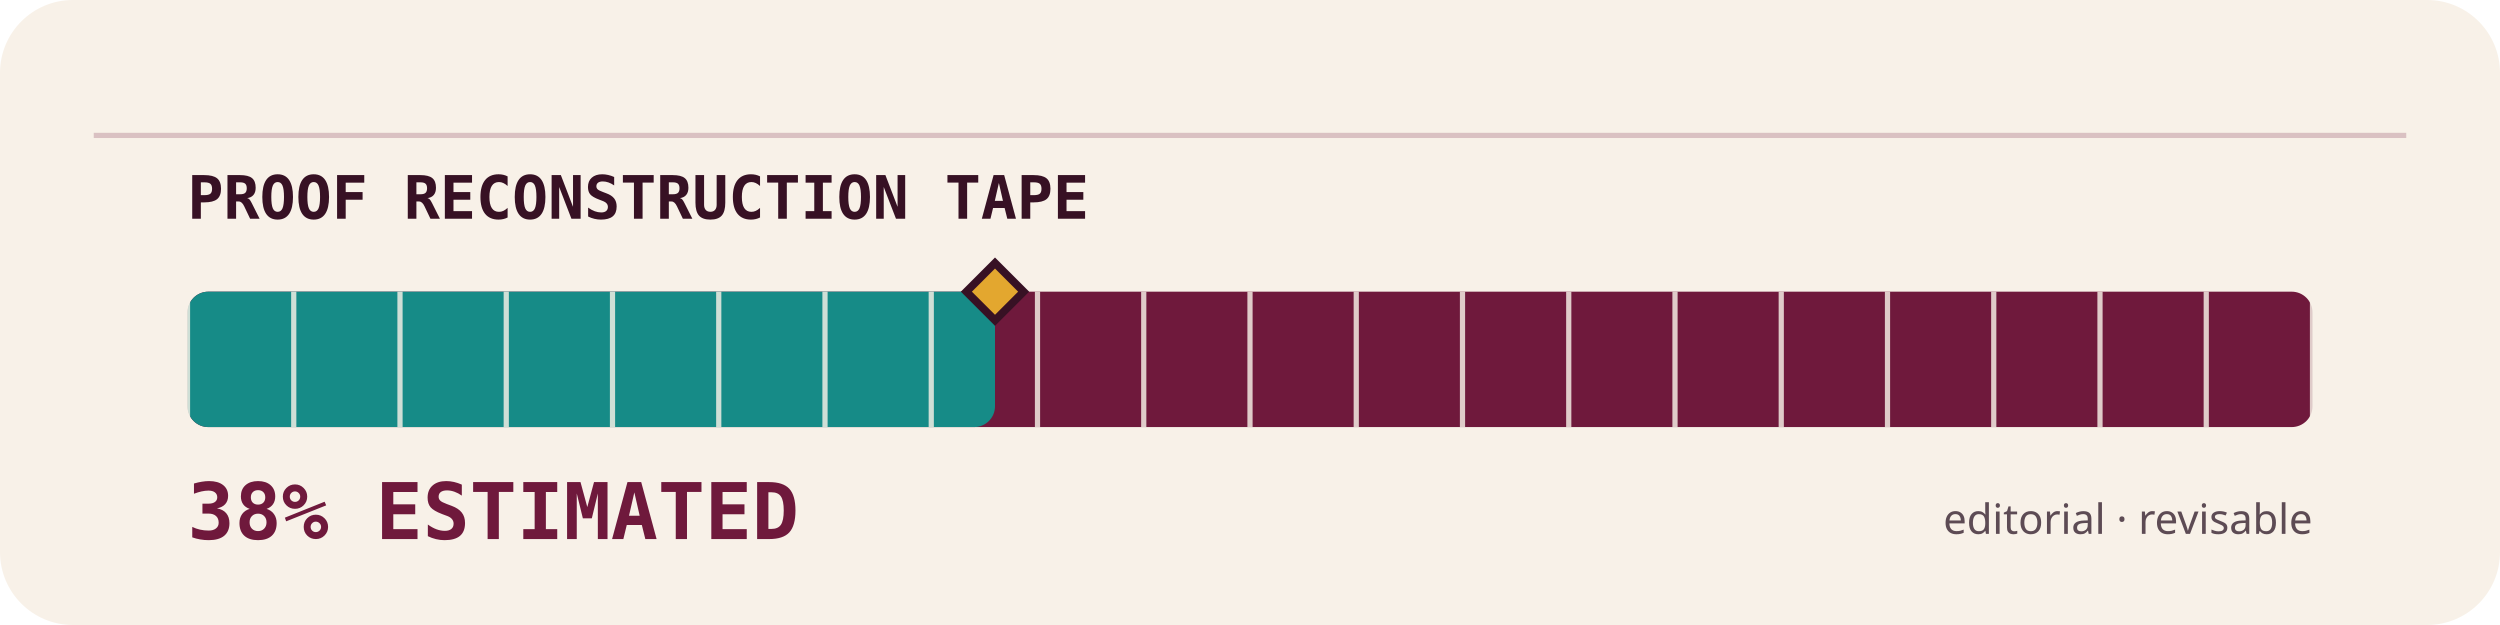
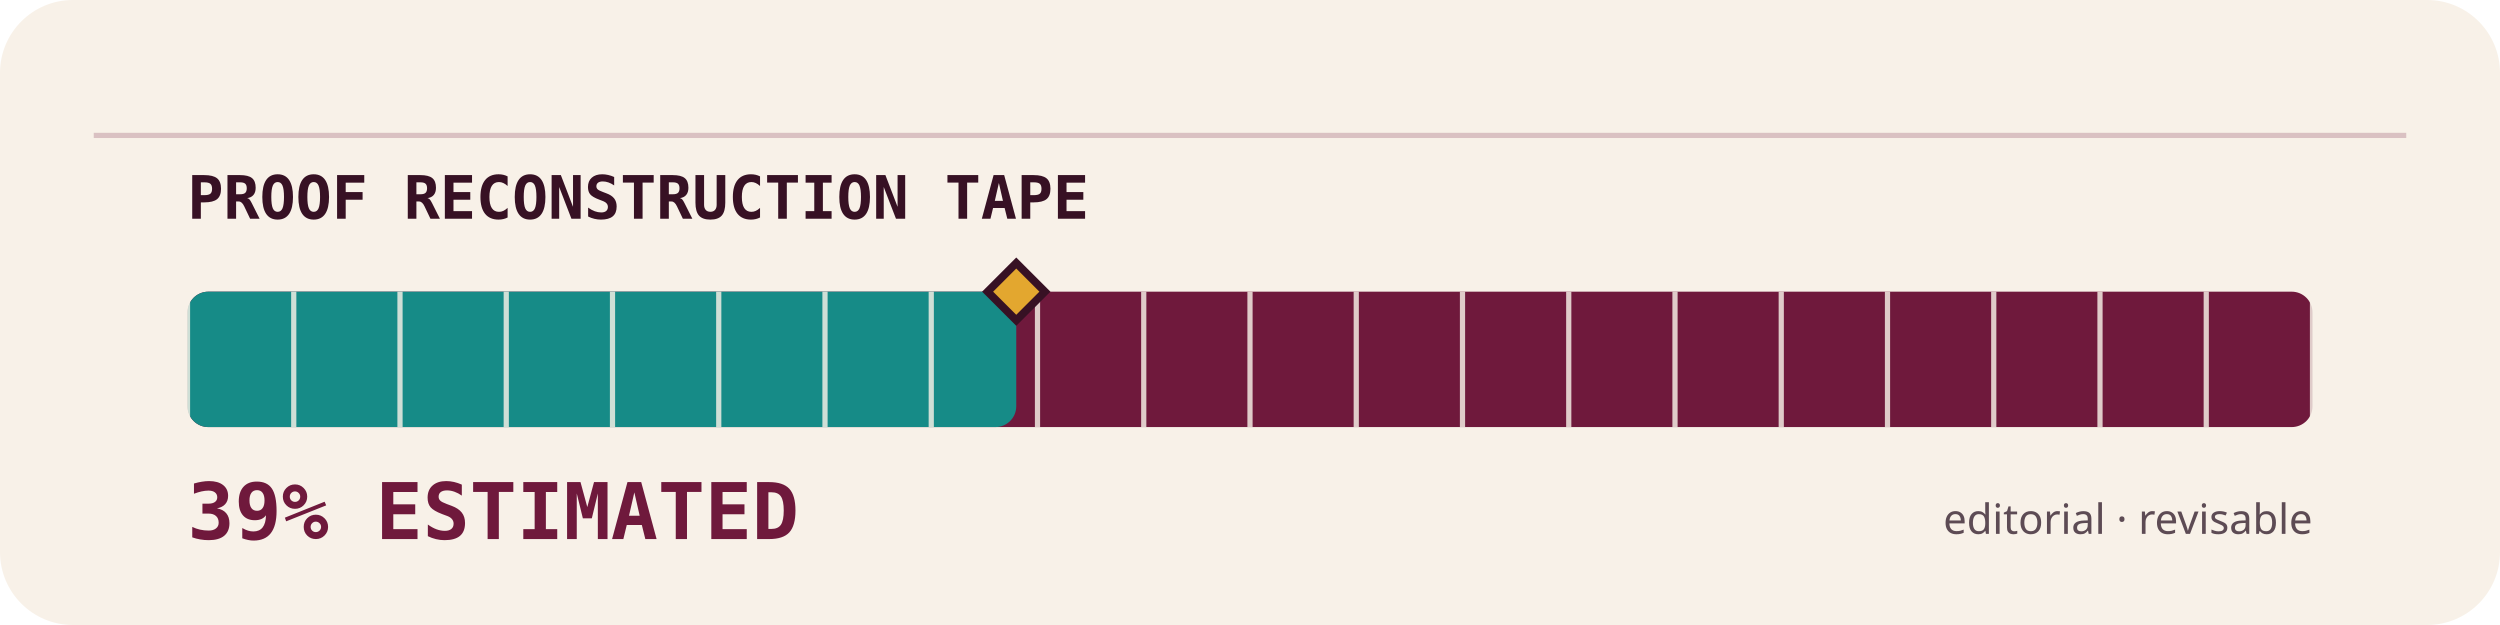
<svg xmlns="http://www.w3.org/2000/svg" viewBox="0 0 960 240" width="960" height="240" role="img" aria-labelledby="proof-progress-title proof-progress-desc">
  <rect width="960" height="240" rx="28" fill="#f8f1e8" />
  <path d="M36 52h888" stroke="#6f193c" stroke-width="2" opacity="0.22" />
  <text x="72" y="84" fill="#371124" font-family="ui-monospace, SFMono-Regular, Menlo, Consolas, monospace" font-size="23" font-weight="700">PROOF RECONSTRUCTION TAPE</text>
  <rect x="72" y="112" width="816" height="52" rx="8" fill="#6f193c" />
-   <rect x="72" y="112" width="310.08" height="52" rx="8" fill="#168b87" />
+   <rect x="72" y="112" width="318.24" height="52" rx="8" fill="#168b87" />
  <path d="M72 112v52" stroke="#f8f1e8" stroke-width="2" opacity="0.82" />
  <path d="M112.8 112v52" stroke="#f8f1e8" stroke-width="2" opacity="0.82" />
  <path d="M153.6 112v52" stroke="#f8f1e8" stroke-width="2" opacity="0.82" />
  <path d="M194.4 112v52" stroke="#f8f1e8" stroke-width="2" opacity="0.82" />
  <path d="M235.2 112v52" stroke="#f8f1e8" stroke-width="2" opacity="0.82" />
  <path d="M276 112v52" stroke="#f8f1e8" stroke-width="2" opacity="0.82" />
  <path d="M316.8 112v52" stroke="#f8f1e8" stroke-width="2" opacity="0.82" />
  <path d="M357.6 112v52" stroke="#f8f1e8" stroke-width="2" opacity="0.82" />
  <path d="M398.4 112v52" stroke="#f8f1e8" stroke-width="2" opacity="0.82" />
  <path d="M439.2 112v52" stroke="#f8f1e8" stroke-width="2" opacity="0.82" />
  <path d="M480 112v52" stroke="#f8f1e8" stroke-width="2" opacity="0.82" />
  <path d="M520.8 112v52" stroke="#f8f1e8" stroke-width="2" opacity="0.82" />
  <path d="M561.6 112v52" stroke="#f8f1e8" stroke-width="2" opacity="0.82" />
  <path d="M602.4 112v52" stroke="#f8f1e8" stroke-width="2" opacity="0.82" />
  <path d="M643.2 112v52" stroke="#f8f1e8" stroke-width="2" opacity="0.82" />
  <path d="M684 112v52" stroke="#f8f1e8" stroke-width="2" opacity="0.82" />
  <path d="M724.8 112v52" stroke="#f8f1e8" stroke-width="2" opacity="0.82" />
  <path d="M765.6 112v52" stroke="#f8f1e8" stroke-width="2" opacity="0.82" />
  <path d="M806.4 112v52" stroke="#f8f1e8" stroke-width="2" opacity="0.82" />
  <path d="M847.2 112v52" stroke="#f8f1e8" stroke-width="2" opacity="0.82" />
  <path d="M888 112v52" stroke="#f8f1e8" stroke-width="2" opacity="0.82" />
-   <path d="M382.08 101l11 11-11 11-11-11z" fill="#e3a72f" stroke="#371124" stroke-width="3" />
-   <text x="72" y="207" fill="#6f193c" font-family="ui-monospace, SFMono-Regular, Menlo, Consolas, monospace" font-size="30" font-weight="800">38% ESTIMATED</text>
+   <path d="M390.24 101l11 11-11 11-11-11z" fill="#e3a72f" stroke="#371124" stroke-width="3" />
+   <text x="72" y="207" fill="#6f193c" font-family="ui-monospace, SFMono-Regular, Menlo, Consolas, monospace" font-size="30" font-weight="800">39% ESTIMATED</text>
  <text x="888" y="205" text-anchor="end" fill="#5d4b54" font-family="system-ui, sans-serif" font-size="16">editorial · revisable</text>
</svg>
